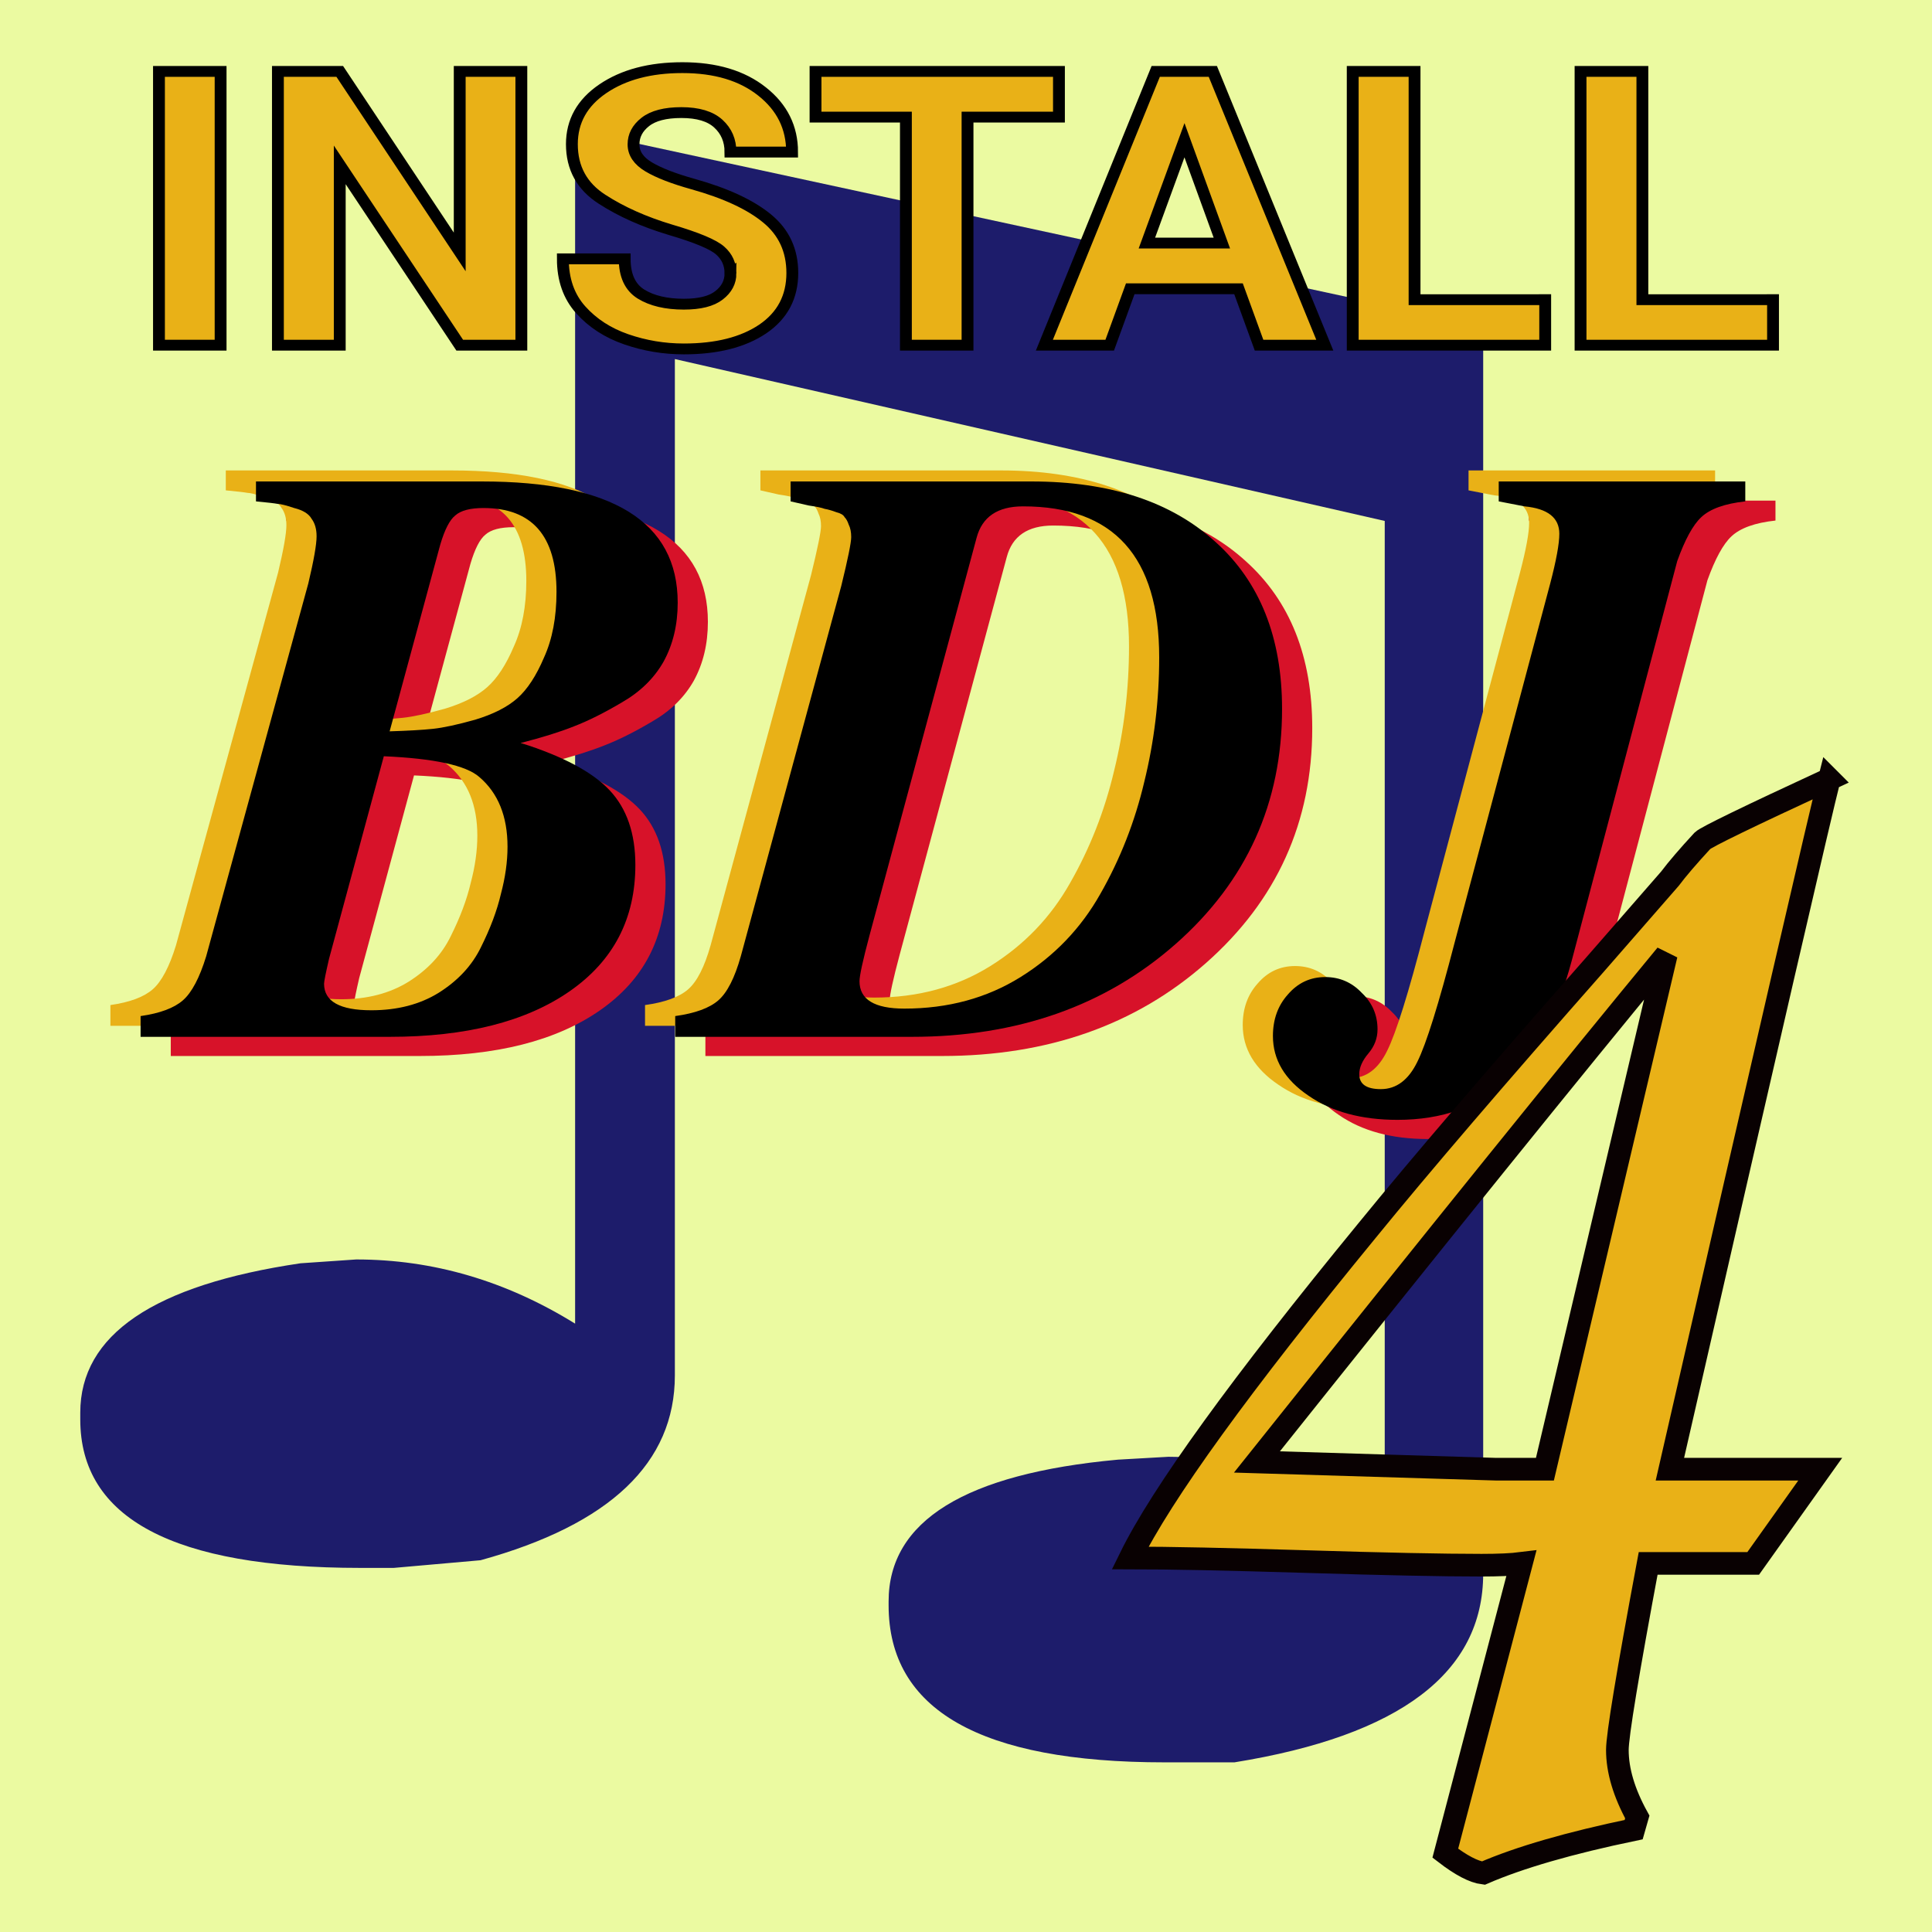
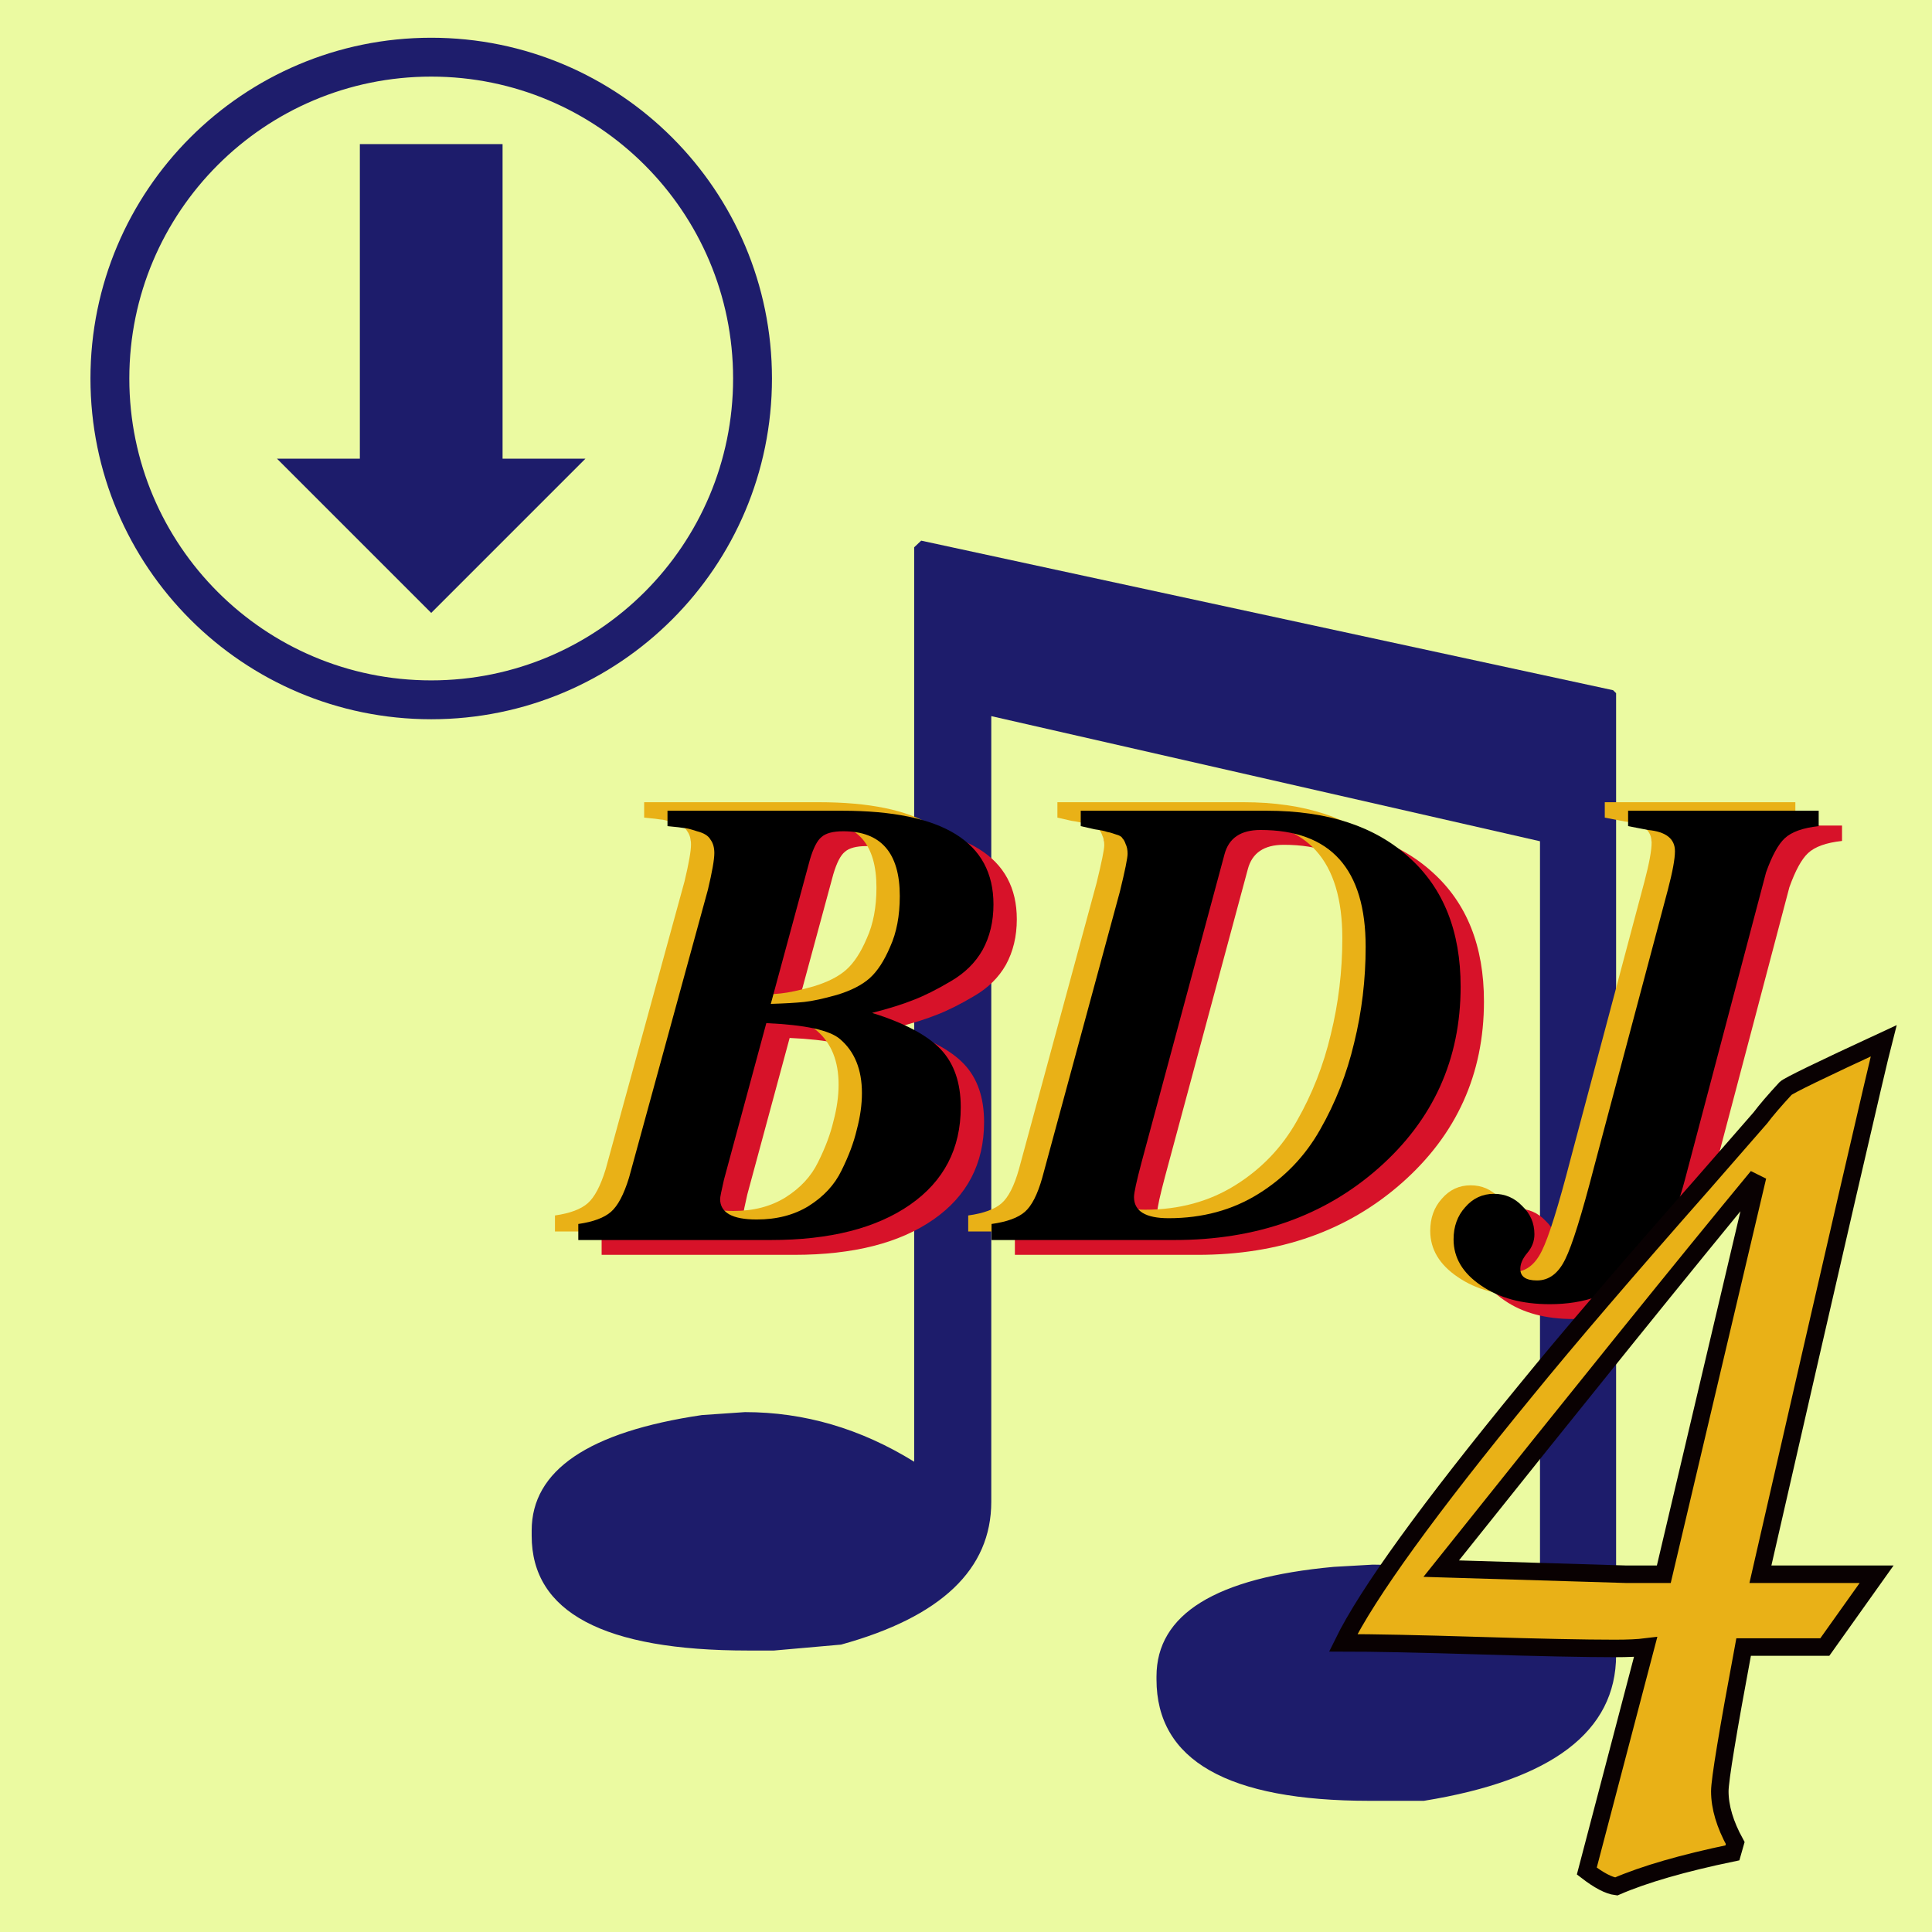
<svg xmlns="http://www.w3.org/2000/svg" width="256" height="256" id="svg4756" version="1.1" viewBox="0 0 256 256">
-   <defs id="defs4758" />
+   <defs id="defs4758">
+     <rect x="30.478" y="23.211" width="15.992" height="25.151" id="rect1180" />
+   </defs>
  <g id="layer5" style="display:inline" transform="translate(-8.53334,-8.53334)">
    <rect style="opacity:1;fill:#e7f98b;fill-opacity:0.81;stroke:none;stroke-width:0;stroke-miterlimit:4;stroke-dasharray:none;stroke-opacity:1" id="rect4218" width="256" height="256" x="8.533" y="8.533" />
  </g>
-   <g id="layer1" transform="translate(-8.53334,183.4667)" style="display:inline">
-     <g aria-label="♫" transform="scale(1.162914,0.859909)" id="text4173" style="font-size:9.453px;line-height:0%;font-family:'Droid Serif';-inkscape-font-specification:'Droid Serif';letter-spacing:0px;word-spacing:0px;fill:#1d1c6b;stroke-width:0.788px">
-       <path d="m 73.901,-193.008 101.992,29.815 0.443,0.59 V 29.13 q 0,22.878 -28.339,29.077 h -7.97 q -31.439,0 -31.439,-24.206 v -0.59 q 0,-18.598 26.125,-21.845 l 5.756,-0.443 q 12.694,0 24.649,8.561 V -133.082 L 84.233,-158.027 V -1.423 q 0,20.221 -22.14,28.487 l -9.889,1.181 h -3.838 q -31.882,0 -31.882,-22.878 V 4.333 q 0,-18.007 25.092,-23.026 l 6.347,-0.59 q 13.136,0 24.944,9.889 V -191.68 Z" style="font-size:302.285px;line-height:125%" id="path969" />
-     </g>
-   </g>
-   <g id="layer4" style="display:inline" transform="translate(-8.53334,-8.53334)">
-     <g id="g39" transform="translate(5.517523,-12.83611)">
-       <g aria-label="BDJ" id="text4150" style="line-height:0%;letter-spacing:0px;word-spacing:0px;display:inline;fill:#d71229;stroke-width:1px">
-         <path d="m 48.965,94.965 q 0,-1.43 -0.66,-2.31 -0.55,-0.99 -2.31,-1.43 -1.65,-0.55 -2.2,-0.55 -0.55,-0.11 -2.86,-0.33 v -2.64 h 29.92 q 25.96,0 25.96,16.06 0,4.4 -1.87,7.81 -1.87,3.3 -5.5,5.39 -3.52,2.09 -6.38,3.19 -2.75,1.1 -7.04,2.2 8.36,2.64 11.77,6.27 3.41,3.63 3.41,9.9 0,10.67 -8.69,16.72 -8.69,6.05 -23.87,6.05 h -33 v -2.75 q 3.85,-0.55 5.61,-2.09 1.76,-1.54 3.08,-5.83 l 13.53,-49.39 q 1.1,-4.62 1.1,-6.27 z m 7.26,62.81 q 5.17,0 8.91,-2.31 3.85,-2.42 5.61,-6.05 1.87,-3.74 2.64,-7.04 0.88,-3.3 0.88,-6.27 0,-6.05 -3.74,-9.24 -2.64,-2.31 -12.65,-2.75 l -7.26,26.84 q -0.66,2.86 -0.66,3.3 0,3.52 6.27,3.52 z m 2.42,-36.96 q 3.63,-0.11 5.72,-0.33 2.09,-0.22 5.61,-1.21 3.63,-1.1 5.61,-2.86 1.98,-1.76 3.52,-5.39 1.65,-3.63 1.65,-8.69 0,-11.11 -9.68,-11.11 -2.64,0 -3.74,0.99 -1.1,0.88 -1.98,3.85 z" style="font-style:italic;font-weight:bold;font-size:110px;line-height:1.25;font-family:Kinnari;-inkscape-font-specification:'Kinnari Bold Italic'" id="path944" />
-         <path d="m 119.805,95.075 q 0,-0.99 -0.33,-1.65 -0.22,-0.66 -0.55,-0.99 -0.22,-0.44 -1.1,-0.66 -0.88,-0.33 -1.54,-0.44 -0.55,-0.22 -2.09,-0.44 -1.43,-0.33 -2.42,-0.55 v -2.64 h 31.9 q 15.62,0 24.42,8.03 8.8,7.92 8.8,22.11 0,18.7 -14.08,31.13 -13.97,12.32 -34.98,12.32 H 96.485 v -2.75 q 3.96,-0.55 5.72,-2.09 1.76,-1.54 2.97,-5.83 l 13.31,-49.06 q 1.32,-5.39 1.32,-6.49 z m 16.61,0.11 -14.19,52.69 q -1.32,4.95 -1.32,6.05 0,3.63 5.94,3.63 8.69,0 15.4,-4.18 6.71,-4.18 10.56,-11 3.96,-6.93 5.83,-14.85 1.98,-8.03 1.98,-16.5 0,-20.02 -18.04,-20.02 -5.06,0 -6.16,4.18 z" style="font-style:italic;font-weight:bold;font-size:110px;line-height:1.25;font-family:Kinnari;-inkscape-font-specification:'Kinnari Bold Italic'" id="path946" />
-         <path d="m 189.545,160.305 q 0,1.76 -1.21,3.19 -1.21,1.43 -1.21,2.75 0,1.98 2.86,1.98 3.08,0 4.84,-3.63 1.76,-3.52 4.95,-15.84 l 12.65,-47.52 q 1.21,-4.62 1.21,-6.6 0,-3.19 -4.62,-3.63 l -3.41,-0.66 v -2.64 h 32.67 v 2.64 q -4.07,0.44 -5.83,2.09 -1.65,1.54 -3.19,5.83 l -13.97,52.91 q -2.86,10.78 -8.58,15.95 -5.61,5.17 -14.52,5.17 -7.15,0 -11.77,-3.19 -4.73,-3.19 -4.73,-7.92 0,-3.3 1.98,-5.5 1.98,-2.31 4.95,-2.31 2.86,0 4.84,2.09 2.09,1.98 2.09,4.84 z" style="font-style:italic;font-weight:bold;font-size:110px;line-height:1.25;font-family:Kinnari;-inkscape-font-specification:'Kinnari Bold Italic'" id="path948" />
+   <g id="layer1" transform="translate(-8.53334,183.4667)" style="display:inline" />
+   <g id="layer4" style="display:inline" transform="translate(-8.53334,-8.53334)" />
+   <g id="layer7">
+     <g id="g577" transform="matrix(0.7729795,0,0,0.7729795,62.22751,58.11346)">
+       <g id="layer1-6" transform="translate(-8.53334,183.4667)" style="display:inline">
+         <g aria-label="♫" transform="scale(1.162914,0.859909)" id="text4173" style="font-size:9.453px;line-height:0%;font-family:'Droid Serif';-inkscape-font-specification:'Droid Serif';letter-spacing:0px;word-spacing:0px;fill:#1d1c6b;stroke-width:0.788px">
+           <path d="m 73.901,-193.008 101.992,29.815 0.443,0.59 V 29.13 q 0,22.878 -28.339,29.077 h -7.97 q -31.439,0 -31.439,-24.206 v -0.59 q 0,-18.598 26.125,-21.845 l 5.756,-0.443 q 12.694,0 24.649,8.561 V -133.082 L 84.233,-158.027 V -1.423 q 0,20.221 -22.14,28.487 l -9.889,1.181 h -3.838 q -31.882,0 -31.882,-22.878 V 4.333 q 0,-18.007 25.092,-23.026 l 6.347,-0.59 q 13.136,0 24.944,9.889 V -191.68 Z" style="font-size:302.285px;line-height:125%" id="path1777" />
+         </g>
      </g>
-       <g aria-label="BDJ" id="text4150-7" style="line-height:0%;letter-spacing:0px;word-spacing:0px;display:inline;fill:#e9b117;stroke-width:1px">
-         <path d="m 40.965,90.965 q 0,-1.43 -0.66,-2.31 -0.55,-0.99 -2.31,-1.43 -1.65,-0.55 -2.2,-0.55 -0.55,-0.11 -2.86,-0.33 v -2.64 h 29.92 q 25.96,0 25.96,16.06 0,4.4 -1.87,7.81 -1.87,3.3 -5.5,5.39 -3.52,2.09 -6.38,3.19 -2.75,1.1 -7.04,2.2 8.36,2.64 11.77,6.27 3.41,3.63 3.41,9.9 0,10.67 -8.69,16.72 -8.69,6.05 -23.87,6.05 h -33 v -2.75 q 3.85,-0.55 5.61,-2.09 1.76,-1.54 3.08,-5.83 l 13.53,-49.39 q 1.1,-4.62 1.1,-6.27 z m 7.26,62.81 q 5.17,0 8.91,-2.31 3.85,-2.42 5.61,-6.05 1.87,-3.74 2.64,-7.04 0.88,-3.3 0.88,-6.27 0,-6.05 -3.74,-9.24 -2.64,-2.31 -12.65,-2.75 l -7.26,26.84 q -0.66,2.86 -0.66,3.3 0,3.52 6.27,3.52 z m 2.42,-36.96 q 3.63,-0.11 5.72,-0.33 2.09,-0.22 5.61,-1.21 3.63,-1.1 5.61,-2.86 1.98,-1.76 3.52,-5.39 1.65,-3.63 1.65,-8.69 0,-11.11 -9.68,-11.11 -2.64,0 -3.74,0.99 -1.1,0.88 -1.98,3.85 z" style="font-style:italic;font-weight:bold;font-size:110px;line-height:1.25;font-family:Kinnari;-inkscape-font-specification:'Kinnari Bold Italic'" id="path919" />
-         <path d="m 111.805,91.075 q 0,-0.99 -0.33,-1.65 -0.22,-0.66 -0.55,-0.99 -0.22,-0.44 -1.1,-0.66 -0.88,-0.33 -1.54,-0.44 -0.55,-0.22 -2.09,-0.44 -1.43,-0.33 -2.42,-0.55 v -2.64 h 31.9 q 15.62,0 24.42,8.03 8.8,7.92 8.8,22.11 0,18.7 -14.08,31.13 -13.97,12.32 -34.98,12.32 H 88.485 v -2.75 q 3.96,-0.55 5.72,-2.09 1.76,-1.54 2.97,-5.83 L 110.485,97.565 q 1.32,-5.39 1.32,-6.49 z m 16.61,0.11 -14.19,52.69 q -1.32,4.95 -1.32,6.05 0,3.63 5.94,3.63 8.69,0 15.4,-4.18 6.71,-4.18 10.56,-11 3.96,-6.93 5.83,-14.85 1.98,-8.03 1.98,-16.5 0,-20.02 -18.04,-20.02 -5.06,0 -6.16,4.18 z" style="font-style:italic;font-weight:bold;font-size:110px;line-height:1.25;font-family:Kinnari;-inkscape-font-specification:'Kinnari Bold Italic'" id="path921" />
-         <path d="m 181.545,156.305 q 0,1.76 -1.21,3.19 -1.21,1.43 -1.21,2.75 0,1.98 2.86,1.98 3.08,0 4.84,-3.63 1.76,-3.52 4.95,-15.84 l 12.65,-47.52 q 1.21,-4.62 1.21,-6.6 0,-3.19 -4.62,-3.63 l -3.41,-0.66 v -2.64 h 32.67 v 2.64 q -4.07,0.44 -5.83,2.09 -1.65,1.54 -3.19,5.83 l -13.97,52.91 q -2.86,10.78 -8.58,15.95 -5.61,5.17 -14.52,5.17 -7.15,0 -11.77,-3.19 -4.73,-3.19 -4.73,-7.92 0,-3.3 1.98,-5.5 1.98,-2.31 4.95,-2.31 2.86,0 4.84,2.09 2.09,1.98 2.09,4.84 z" style="font-style:italic;font-weight:bold;font-size:110px;line-height:1.25;font-family:Kinnari;-inkscape-font-specification:'Kinnari Bold Italic'" id="path923" />
+       <g id="layer4-2" style="display:inline" transform="translate(-8.53334,-8.53334)">
+         <g id="g39" transform="translate(5.517523,-12.83611)">
+           <g aria-label="BDJ" id="text4150" style="line-height:0%;letter-spacing:0px;word-spacing:0px;display:inline;fill:#d71229;stroke-width:1px">
+             <path d="m 48.965,94.965 q 0,-1.43 -0.66,-2.31 -0.55,-0.99 -2.31,-1.43 -1.65,-0.55 -2.2,-0.55 -0.55,-0.11 -2.86,-0.33 v -2.64 h 29.92 q 25.96,0 25.96,16.06 0,4.4 -1.87,7.81 -1.87,3.3 -5.5,5.39 -3.52,2.09 -6.38,3.19 -2.75,1.1 -7.04,2.2 8.36,2.64 11.77,6.27 3.41,3.63 3.41,9.9 0,10.67 -8.69,16.72 -8.69,6.05 -23.87,6.05 h -33 v -2.75 q 3.85,-0.55 5.61,-2.09 1.76,-1.54 3.08,-5.83 l 13.53,-49.39 q 1.1,-4.62 1.1,-6.27 z m 7.26,62.81 q 5.17,0 8.91,-2.31 3.85,-2.42 5.61,-6.05 1.87,-3.74 2.64,-7.04 0.88,-3.3 0.88,-6.27 0,-6.05 -3.74,-9.24 -2.64,-2.31 -12.65,-2.75 l -7.26,26.84 q -0.66,2.86 -0.66,3.3 0,3.52 6.27,3.52 z m 2.42,-36.96 q 3.63,-0.11 5.72,-0.33 2.09,-0.22 5.61,-1.21 3.63,-1.1 5.61,-2.86 1.98,-1.76 3.52,-5.39 1.65,-3.63 1.65,-8.69 0,-11.11 -9.68,-11.11 -2.64,0 -3.74,0.99 -1.1,0.88 -1.98,3.85 z" style="font-style:italic;font-weight:bold;font-size:110px;line-height:1.25;font-family:Kinnari;-inkscape-font-specification:'Kinnari Bold Italic'" id="path1752" />
+             <path d="m 119.805,95.075 q 0,-0.99 -0.33,-1.65 -0.22,-0.66 -0.55,-0.99 -0.22,-0.44 -1.1,-0.66 -0.88,-0.33 -1.54,-0.44 -0.55,-0.22 -2.09,-0.44 -1.43,-0.33 -2.42,-0.55 v -2.64 h 31.9 q 15.62,0 24.42,8.03 8.8,7.92 8.8,22.11 0,18.7 -14.08,31.13 -13.97,12.32 -34.98,12.32 H 96.485 v -2.75 q 3.96,-0.55 5.72,-2.09 1.76,-1.54 2.97,-5.83 l 13.31,-49.06 q 1.32,-5.39 1.32,-6.49 z m 16.61,0.11 -14.19,52.69 q -1.32,4.95 -1.32,6.05 0,3.63 5.94,3.63 8.69,0 15.4,-4.18 6.71,-4.18 10.56,-11 3.96,-6.93 5.83,-14.85 1.98,-8.03 1.98,-16.5 0,-20.02 -18.04,-20.02 -5.06,0 -6.16,4.18 z" style="font-style:italic;font-weight:bold;font-size:110px;line-height:1.25;font-family:Kinnari;-inkscape-font-specification:'Kinnari Bold Italic'" id="path1754" />
+             <path d="m 189.545,160.305 q 0,1.76 -1.21,3.19 -1.21,1.43 -1.21,2.75 0,1.98 2.86,1.98 3.08,0 4.84,-3.63 1.76,-3.52 4.95,-15.84 l 12.65,-47.52 q 1.21,-4.62 1.21,-6.6 0,-3.19 -4.62,-3.63 l -3.41,-0.66 v -2.64 h 32.67 v 2.64 q -4.07,0.44 -5.83,2.09 -1.65,1.54 -3.19,5.83 l -13.97,52.91 q -2.86,10.78 -8.58,15.95 -5.61,5.17 -14.52,5.17 -7.15,0 -11.77,-3.19 -4.73,-3.19 -4.73,-7.92 0,-3.3 1.98,-5.5 1.98,-2.31 4.95,-2.31 2.86,0 4.84,2.09 2.09,1.98 2.09,4.84 z" style="font-style:italic;font-weight:bold;font-size:110px;line-height:1.25;font-family:Kinnari;-inkscape-font-specification:'Kinnari Bold Italic'" id="path1756" />
+           </g>
+           <g aria-label="BDJ" id="text4150-7" style="line-height:0%;letter-spacing:0px;word-spacing:0px;display:inline;fill:#e9b117;stroke-width:1px">
+             <path d="m 40.965,90.965 q 0,-1.43 -0.66,-2.31 -0.55,-0.99 -2.31,-1.43 -1.65,-0.55 -2.2,-0.55 -0.55,-0.11 -2.86,-0.33 v -2.64 h 29.92 q 25.96,0 25.96,16.06 0,4.4 -1.87,7.81 -1.87,3.3 -5.5,5.39 -3.52,2.09 -6.38,3.19 -2.75,1.1 -7.04,2.2 8.36,2.64 11.77,6.27 3.41,3.63 3.41,9.9 0,10.67 -8.69,16.72 -8.69,6.05 -23.87,6.05 h -33 v -2.75 q 3.85,-0.55 5.61,-2.09 1.76,-1.54 3.08,-5.83 l 13.53,-49.39 q 1.1,-4.62 1.1,-6.27 z m 7.26,62.81 q 5.17,0 8.91,-2.31 3.85,-2.42 5.61,-6.05 1.87,-3.74 2.64,-7.04 0.88,-3.3 0.88,-6.27 0,-6.05 -3.74,-9.24 -2.64,-2.31 -12.65,-2.75 l -7.26,26.84 q -0.66,2.86 -0.66,3.3 0,3.52 6.27,3.52 z m 2.42,-36.96 q 3.63,-0.11 5.72,-0.33 2.09,-0.22 5.61,-1.21 3.63,-1.1 5.61,-2.86 1.98,-1.76 3.52,-5.39 1.65,-3.63 1.65,-8.69 0,-11.11 -9.68,-11.11 -2.64,0 -3.74,0.99 -1.1,0.88 -1.98,3.85 z" style="font-style:italic;font-weight:bold;font-size:110px;line-height:1.25;font-family:Kinnari;-inkscape-font-specification:'Kinnari Bold Italic'" id="path1727" />
+             <path d="m 111.805,91.075 q 0,-0.99 -0.33,-1.65 -0.22,-0.66 -0.55,-0.99 -0.22,-0.44 -1.1,-0.66 -0.88,-0.33 -1.54,-0.44 -0.55,-0.22 -2.09,-0.44 -1.43,-0.33 -2.42,-0.55 v -2.64 h 31.9 q 15.62,0 24.42,8.03 8.8,7.92 8.8,22.11 0,18.7 -14.08,31.13 -13.97,12.32 -34.98,12.32 H 88.485 v -2.75 q 3.96,-0.55 5.72,-2.09 1.76,-1.54 2.97,-5.83 L 110.485,97.565 q 1.32,-5.39 1.32,-6.49 z m 16.61,0.11 -14.19,52.69 q -1.32,4.95 -1.32,6.05 0,3.63 5.94,3.63 8.69,0 15.4,-4.18 6.71,-4.18 10.56,-11 3.96,-6.93 5.83,-14.85 1.98,-8.03 1.98,-16.5 0,-20.02 -18.04,-20.02 -5.06,0 -6.16,4.18 z" style="font-style:italic;font-weight:bold;font-size:110px;line-height:1.25;font-family:Kinnari;-inkscape-font-specification:'Kinnari Bold Italic'" id="path1729" />
+             <path d="m 181.545,156.305 q 0,1.76 -1.21,3.19 -1.21,1.43 -1.21,2.75 0,1.98 2.86,1.98 3.08,0 4.84,-3.63 1.76,-3.52 4.95,-15.84 l 12.65,-47.52 q 1.21,-4.62 1.21,-6.6 0,-3.19 -4.62,-3.63 l -3.41,-0.66 v -2.64 h 32.67 v 2.64 q -4.07,0.44 -5.83,2.09 -1.65,1.54 -3.19,5.83 l -13.97,52.91 q -2.86,10.78 -8.58,15.95 -5.61,5.17 -14.52,5.17 -7.15,0 -11.77,-3.19 -4.73,-3.19 -4.73,-7.92 0,-3.3 1.98,-5.5 1.98,-2.31 4.95,-2.31 2.86,0 4.84,2.09 2.09,1.98 2.09,4.84 z" style="font-style:italic;font-weight:bold;font-size:110px;line-height:1.25;font-family:Kinnari;-inkscape-font-specification:'Kinnari Bold Italic'" id="path1731" />
+           </g>
+           <g aria-label="BDJ" id="text4150-6" style="line-height:0%;letter-spacing:0px;word-spacing:0px;display:inline;stroke-width:1px">
+             <path d="m 44.965,92.425 q 0,-1.43 -0.66,-2.31 -0.55,-0.99 -2.31,-1.43 -1.65,-0.55 -2.2,-0.55 -0.55,-0.11 -2.86,-0.33 v -2.64 h 29.92 q 25.96,0 25.96,16.06 0,4.4 -1.87,7.81 -1.87,3.3 -5.5,5.39 -3.52,2.09 -6.38,3.19 -2.75,1.1 -7.04,2.2 8.36,2.64 11.77,6.27 3.41,3.63 3.41,9.9 0,10.67 -8.69,16.72 -8.69,6.05 -23.87,6.05 h -33 v -2.75 q 3.85,-0.55 5.61,-2.09 1.76,-1.54 3.08,-5.83 l 13.53,-49.39 q 1.1,-4.62 1.1,-6.27 z m 7.26,62.81 q 5.17,0 8.91,-2.31 3.85,-2.42 5.61,-6.05 1.87,-3.74 2.64,-7.04 0.88,-3.3 0.88,-6.27 0,-6.05 -3.74,-9.24 -2.64,-2.31 -12.65,-2.75 l -7.26,26.84 q -0.66,2.86 -0.66,3.3 0,3.52 6.27,3.52 z m 2.42,-36.96 q 3.63,-0.11 5.72,-0.33 2.09,-0.22 5.61,-1.21 3.63,-1.1 5.61,-2.86 1.98,-1.76 3.52,-5.39 1.65,-3.63 1.65,-8.69 0,-11.11 -9.68,-11.11 -2.64,0 -3.74,0.99 -1.1,0.88 -1.98,3.85 z" style="font-style:italic;font-weight:bold;font-size:110px;line-height:1.25;font-family:Kinnari;-inkscape-font-specification:'Kinnari Bold Italic'" id="path1702" />
+             <path d="m 115.805,92.535 q 0,-0.99 -0.33,-1.65 -0.22,-0.66 -0.55,-0.99 -0.22,-0.44 -1.1,-0.66 -0.88,-0.33 -1.54,-0.44 -0.55,-0.22 -2.09,-0.44 -1.43,-0.33 -2.42,-0.55 v -2.64 h 31.9 q 15.62,0 24.42,8.03 8.8,7.92 8.8,22.11 0,18.7 -14.08,31.13 -13.97,12.32 -34.98,12.32 H 92.485 v -2.75 q 3.96,-0.55 5.72,-2.09 1.76,-1.54 2.97,-5.83 l 13.31,-49.06 q 1.32,-5.39 1.32,-6.49 z m 16.61,0.11 -14.19,52.69 q -1.32,4.95 -1.32,6.05 0,3.63 5.94,3.63 8.69,0 15.4,-4.18 6.71,-4.18 10.56,-11 3.96,-6.93 5.83,-14.85 1.98,-8.03 1.98,-16.5 0,-20.02 -18.04,-20.02 -5.06,0 -6.16,4.18 z" style="font-style:italic;font-weight:bold;font-size:110px;line-height:1.25;font-family:Kinnari;-inkscape-font-specification:'Kinnari Bold Italic'" id="path1704" />
+             <path d="m 185.545,157.765 q 0,1.76 -1.21,3.19 -1.21,1.43 -1.21,2.75 0,1.98 2.86,1.98 3.08,0 4.84,-3.63 1.76,-3.52 4.95,-15.84 l 12.65,-47.52 q 1.21,-4.62 1.21,-6.6 0,-3.19 -4.62,-3.63 l -3.41,-0.66 v -2.64 h 32.67 v 2.64 q -4.07,0.44 -5.83,2.09 -1.65,1.54 -3.19,5.83 l -13.97,52.91 q -2.86,10.78 -8.58,15.95 -5.61,5.17 -14.52,5.17 -7.15,0 -11.77,-3.19 -4.73,-3.19 -4.73,-7.92 0,-3.3 1.98,-5.5 1.98,-2.31 4.95,-2.31 2.86,0 4.84,2.09 2.09,1.98 2.09,4.84 z" style="font-style:italic;font-weight:bold;font-size:110px;line-height:1.25;font-family:Kinnari;-inkscape-font-specification:'Kinnari Bold Italic'" id="path1706" />
+           </g>
+         </g>
      </g>
-       <g aria-label="BDJ" id="text4150-6" style="line-height:0%;letter-spacing:0px;word-spacing:0px;display:inline;stroke-width:1px">
-         <path d="m 44.965,92.425 q 0,-1.43 -0.66,-2.31 -0.55,-0.99 -2.31,-1.43 -1.65,-0.55 -2.2,-0.55 -0.55,-0.11 -2.86,-0.33 v -2.64 h 29.92 q 25.96,0 25.96,16.06 0,4.4 -1.87,7.81 -1.87,3.3 -5.5,5.39 -3.52,2.09 -6.38,3.19 -2.75,1.1 -7.04,2.2 8.36,2.64 11.77,6.27 3.41,3.63 3.41,9.9 0,10.67 -8.69,16.72 -8.69,6.05 -23.87,6.05 h -33 v -2.75 q 3.85,-0.55 5.61,-2.09 1.76,-1.54 3.08,-5.83 l 13.53,-49.39 q 1.1,-4.62 1.1,-6.27 z m 7.26,62.81 q 5.17,0 8.91,-2.31 3.85,-2.42 5.61,-6.05 1.87,-3.74 2.64,-7.04 0.88,-3.3 0.88,-6.27 0,-6.05 -3.74,-9.24 -2.64,-2.31 -12.65,-2.75 l -7.26,26.84 q -0.66,2.86 -0.66,3.3 0,3.52 6.27,3.52 z m 2.42,-36.96 q 3.63,-0.11 5.72,-0.33 2.09,-0.22 5.61,-1.21 3.63,-1.1 5.61,-2.86 1.98,-1.76 3.52,-5.39 1.65,-3.63 1.65,-8.69 0,-11.11 -9.68,-11.11 -2.64,0 -3.74,0.99 -1.1,0.88 -1.98,3.85 z" style="font-style:italic;font-weight:bold;font-size:110px;line-height:1.25;font-family:Kinnari;-inkscape-font-specification:'Kinnari Bold Italic'" id="path894" />
-         <path d="m 115.805,92.535 q 0,-0.99 -0.33,-1.65 -0.22,-0.66 -0.55,-0.99 -0.22,-0.44 -1.1,-0.66 -0.88,-0.33 -1.54,-0.44 -0.55,-0.22 -2.09,-0.44 -1.43,-0.33 -2.42,-0.55 v -2.64 h 31.9 q 15.62,0 24.42,8.03 8.8,7.92 8.8,22.11 0,18.7 -14.08,31.13 -13.97,12.32 -34.98,12.32 H 92.485 v -2.75 q 3.96,-0.55 5.72,-2.09 1.76,-1.54 2.97,-5.83 l 13.31,-49.06 q 1.32,-5.39 1.32,-6.49 z m 16.61,0.11 -14.19,52.69 q -1.32,4.95 -1.32,6.05 0,3.63 5.94,3.63 8.69,0 15.4,-4.18 6.71,-4.18 10.56,-11 3.96,-6.93 5.83,-14.85 1.98,-8.03 1.98,-16.5 0,-20.02 -18.04,-20.02 -5.06,0 -6.16,4.18 z" style="font-style:italic;font-weight:bold;font-size:110px;line-height:1.25;font-family:Kinnari;-inkscape-font-specification:'Kinnari Bold Italic'" id="path896" />
-         <path d="m 185.545,157.765 q 0,1.76 -1.21,3.19 -1.21,1.43 -1.21,2.75 0,1.98 2.86,1.98 3.08,0 4.84,-3.63 1.76,-3.52 4.95,-15.84 l 12.65,-47.52 q 1.21,-4.62 1.21,-6.6 0,-3.19 -4.62,-3.63 l -3.41,-0.66 v -2.64 h 32.67 v 2.64 q -4.07,0.44 -5.83,2.09 -1.65,1.54 -3.19,5.83 l -13.97,52.91 q -2.86,10.78 -8.58,15.95 -5.61,5.17 -14.52,5.17 -7.15,0 -11.77,-3.19 -4.73,-3.19 -4.73,-7.92 0,-3.3 1.98,-5.5 1.98,-2.31 4.95,-2.31 2.86,0 4.84,2.09 2.09,1.98 2.09,4.84 z" style="font-style:italic;font-weight:bold;font-size:110px;line-height:1.25;font-family:Kinnari;-inkscape-font-specification:'Kinnari Bold Italic'" id="path898" />
+       <g id="layer7-9">
+         <g aria-label="4" id="text67795" style="font-size:240px;line-height:1.25;letter-spacing:0px;word-spacing:0px;fill:#e9b117;stroke:#090102;stroke-width:3">
+           <path d="m 242.389,103.237 q -1.68,6.48 -21.12,91.44 h 19.92 l -8.88,12.48 h -13.92 q -4.08,21.84 -4.08,24.72 0,4.08 2.64,8.88 l -0.48,1.68 q -12.72,2.64 -19.92,5.76 -1.92,-0.24 -5.04,-2.64 l 10.08,-38.4 q -1.92,0.24 -5.28,0.24 -7.68,0 -23.28,-0.48 -15.6,-0.48 -23.28,-0.48 6.24,-12.72 31.44,-43.44 10.56,-12.96 30.24,-35.28 l 9.84,-11.28 q 1.44,-1.92 4.32,-5.04 0.72,-0.72 16.8,-8.16 z m -21.6,23.28 q -18.24,22.08 -54.24,67.2 31.68,0.96 31.68,0.96 h 6.48 z" style="font-style:italic;font-family:'Chancery Uralic';-inkscape-font-specification:'Chancery Uralic Italic'" id="path1681" />
+         </g>
      </g>
    </g>
  </g>
-   <g id="layer7">
-     <g aria-label="4" id="text67795" style="font-size:240px;line-height:1.25;letter-spacing:0px;word-spacing:0px;fill:#e9b117;stroke:#090102;stroke-width:3">
-       <path d="m 242.389,103.237 q -1.68,6.48 -21.12,91.44 h 19.92 l -8.88,12.48 h -13.92 q -4.08,21.84 -4.08,24.72 0,4.08 2.64,8.88 l -0.48,1.68 q -12.72,2.64 -19.92,5.76 -1.92,-0.24 -5.04,-2.64 l 10.08,-38.4 q -1.92,0.24 -5.28,0.24 -7.68,0 -23.28,-0.48 -15.6,-0.48 -23.28,-0.48 6.24,-12.72 31.44,-43.44 10.56,-12.96 30.24,-35.28 l 9.84,-11.28 q 1.44,-1.92 4.32,-5.04 0.72,-0.72 16.8,-8.16 z m -21.6,23.28 q -18.24,22.08 -54.24,67.2 31.68,0.96 31.68,0.96 h 6.48 z" style="font-style:italic;font-family:'Chancery Uralic';-inkscape-font-specification:'Chancery Uralic Italic'" id="path873" />
-     </g>
-   </g>
  <g id="layer6" style="display:inline" transform="translate(-8.53334,-8.53334)">
-     <g aria-label="INSTALL" transform="scale(1.045264,0.9566965)" id="text4153" style="font-size:53.333px;line-height:0%;letter-spacing:0px;word-spacing:0px;fill:#e9b117;stroke:#333333;stroke-width:1.5">
-       <path d="M 36.129,18.811 V 56.727 H 28.316 V 18.811 Z" style="font-weight:bold;line-height:1.25;font-family:Roboto;-inkscape-font-specification:'Roboto Bold';stroke:#000000" id="path840" />
-       <path d="M 74.254,18.811 V 56.727 H 66.441 L 51.233,31.753 V 56.727 H 43.394 V 18.811 h 7.839 L 66.441,43.811 V 18.811 Z" style="font-weight:bold;line-height:1.25;font-family:Roboto;-inkscape-font-specification:'Roboto Bold';stroke:#000000" id="path842" />
-       <path d="m 100.764,46.779 q 0,-1.901 -1.302,-3.151 -1.302,-1.276 -6.328,-2.891 -5,-1.641 -8.646,-4.219 -3.828,-2.682 -3.828,-7.63 0,-4.766 3.932,-7.682 3.932,-2.917 10.078,-2.917 6.302,0 10.104,3.307 3.802,3.281 3.802,8.385 h -7.812 q 0,-2.396 -1.536,-3.932 -1.536,-1.536 -4.687,-1.536 -3.073,0 -4.583,1.302 -1.484,1.276 -1.484,3.099 0,1.875 1.927,3.125 1.927,1.25 5.599,2.37 6.224,1.901 9.401,4.766 3.203,2.865 3.203,7.552 0,4.974 -3.75,7.76 -3.75,2.76 -10,2.76 -3.776,0 -7.292,-1.328 -3.516,-1.328 -5.781,-4.089 -2.266,-2.76 -2.266,-7.057 h 7.839 q 0,3.464 2.057,4.87 2.083,1.406 5.443,1.406 3.021,0 4.453,-1.224 1.458,-1.224 1.458,-3.047 z" style="font-weight:bold;line-height:1.25;font-family:Roboto;-inkscape-font-specification:'Roboto Bold';stroke:#000000" id="path844" />
-       <path d="m 111.545,25.139 v -6.328 h 30.859 v 6.328 h -11.589 v 31.589 h -7.812 V 25.139 Z" style="font-weight:bold;line-height:1.25;font-family:Roboto;-inkscape-font-specification:'Roboto Bold';stroke:#000000" id="path846" />
-       <path d="m 140.556,56.727 14.115,-37.917 h 7.24 l 14.193,37.917 h -8.333 l -2.604,-7.812 h -13.724 l -2.604,7.812 z m 12.995,-14.141 h 9.505 l -4.74,-14.245 z" style="font-weight:bold;line-height:1.25;font-family:Roboto;-inkscape-font-specification:'Roboto Bold';stroke:#000000" id="path848" />
-       <path d="m 204.045,50.425 v 6.302 H 179.644 V 18.811 h 7.839 v 31.615 z" style="font-weight:bold;line-height:1.25;font-family:Roboto;-inkscape-font-specification:'Roboto Bold';stroke:#000000" id="path850" />
-       <path d="m 232.926,50.425 v 6.302 H 208.525 V 18.811 h 7.839 v 31.615 z" style="font-weight:bold;line-height:1.25;font-family:Roboto;-inkscape-font-specification:'Roboto Bold';stroke:#000000" id="path852" />
+     <text xml:space="preserve" transform="translate(8.53334,8.53334)" id="text1178" style="font-family:sans-serif;font-size:10.667px;line-height:1.25;letter-spacing:0px;word-spacing:0px;white-space:pre;shape-inside:url(#rect1180)" />
+     <g id="g1150">
+       <circle style="opacity:0.996;fill:none;fill-opacity:0.001;stroke:#1d1c6b;stroke-width:5.15;stroke-linecap:round;stroke-dasharray:none" id="path521" cx="65.671" cy="58.686" r="42.577" />
+       <g aria-label="⬇" id="text1186" style="font-size:82.399px;line-height:1.25;letter-spacing:0px;word-spacing:0px;fill:#1d1c6b;stroke-width:1.717">
+         <path d="M 45.232,69.308 H 56.216 V 27.626 H 75.126 V 69.308 H 86.11 L 65.671,89.747 Z" id="path1144" />
+       </g>
    </g>
  </g>
</svg>
